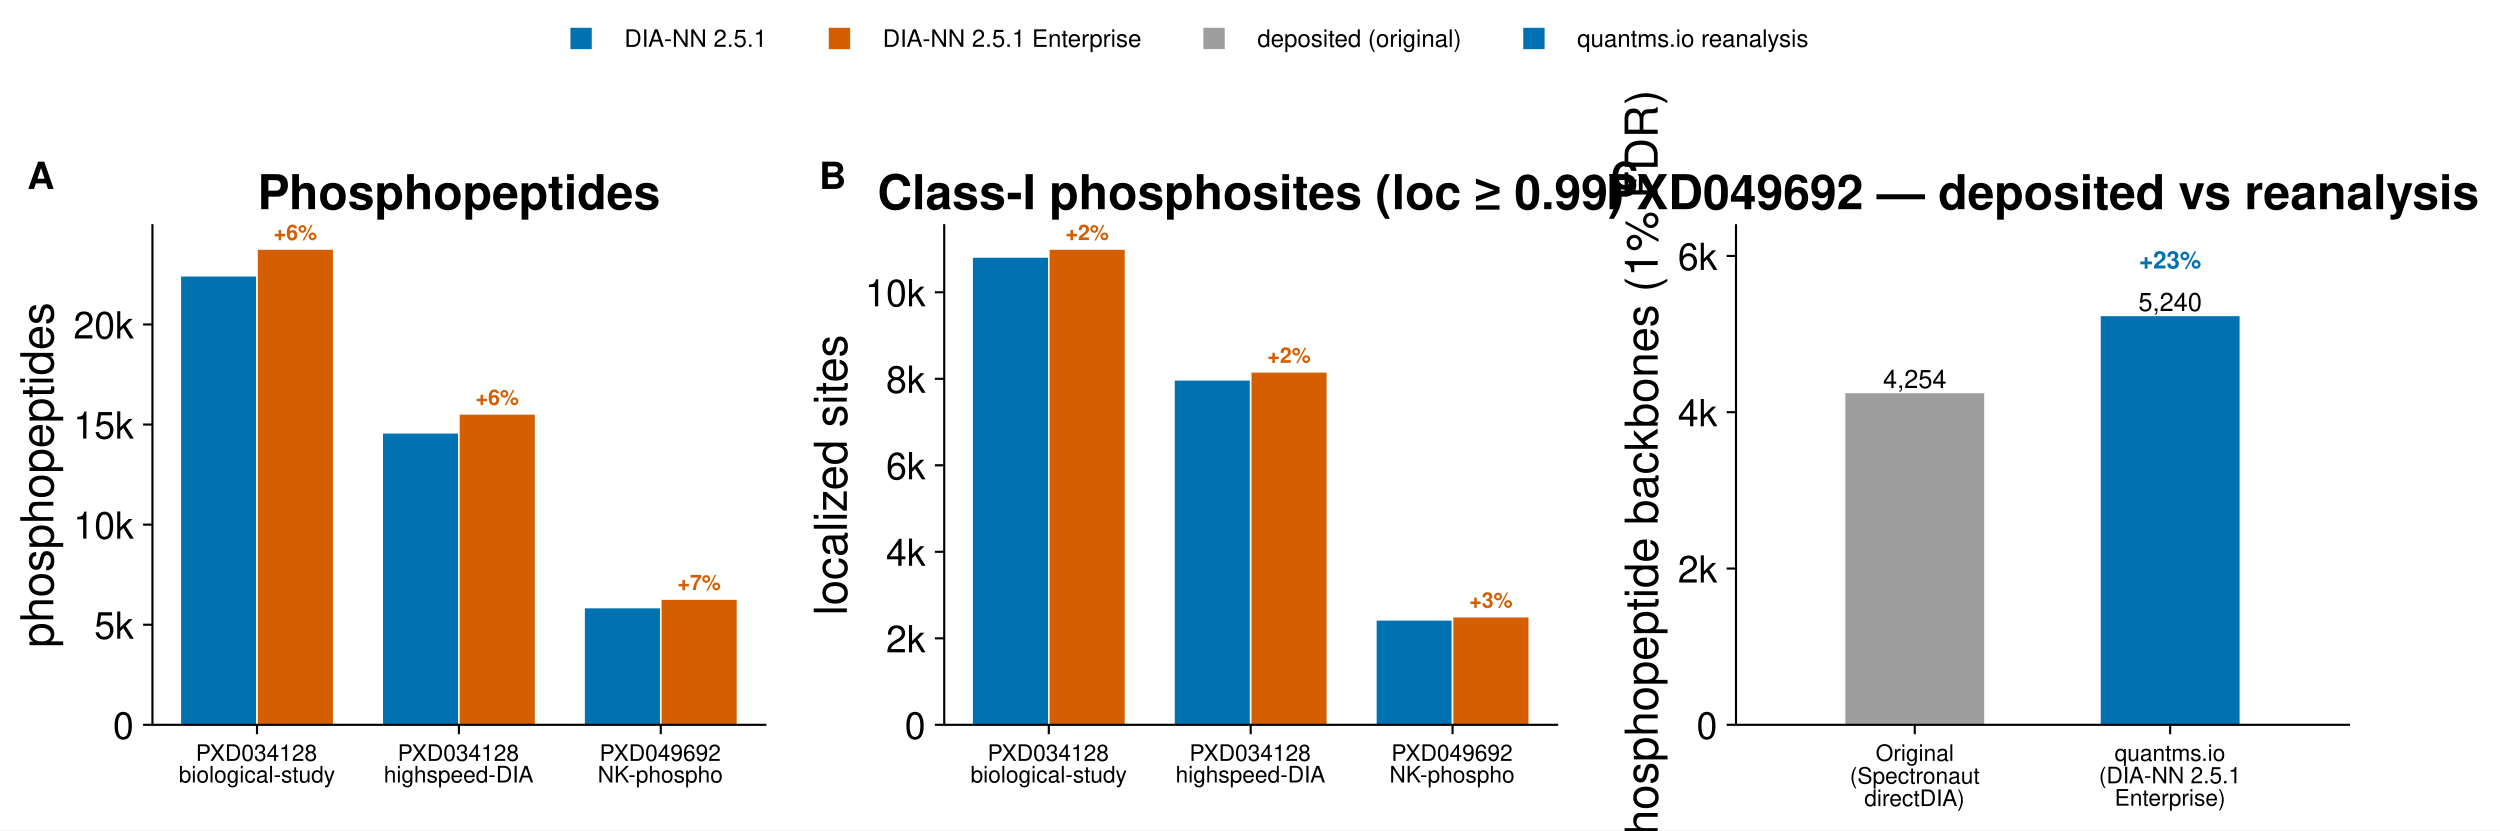
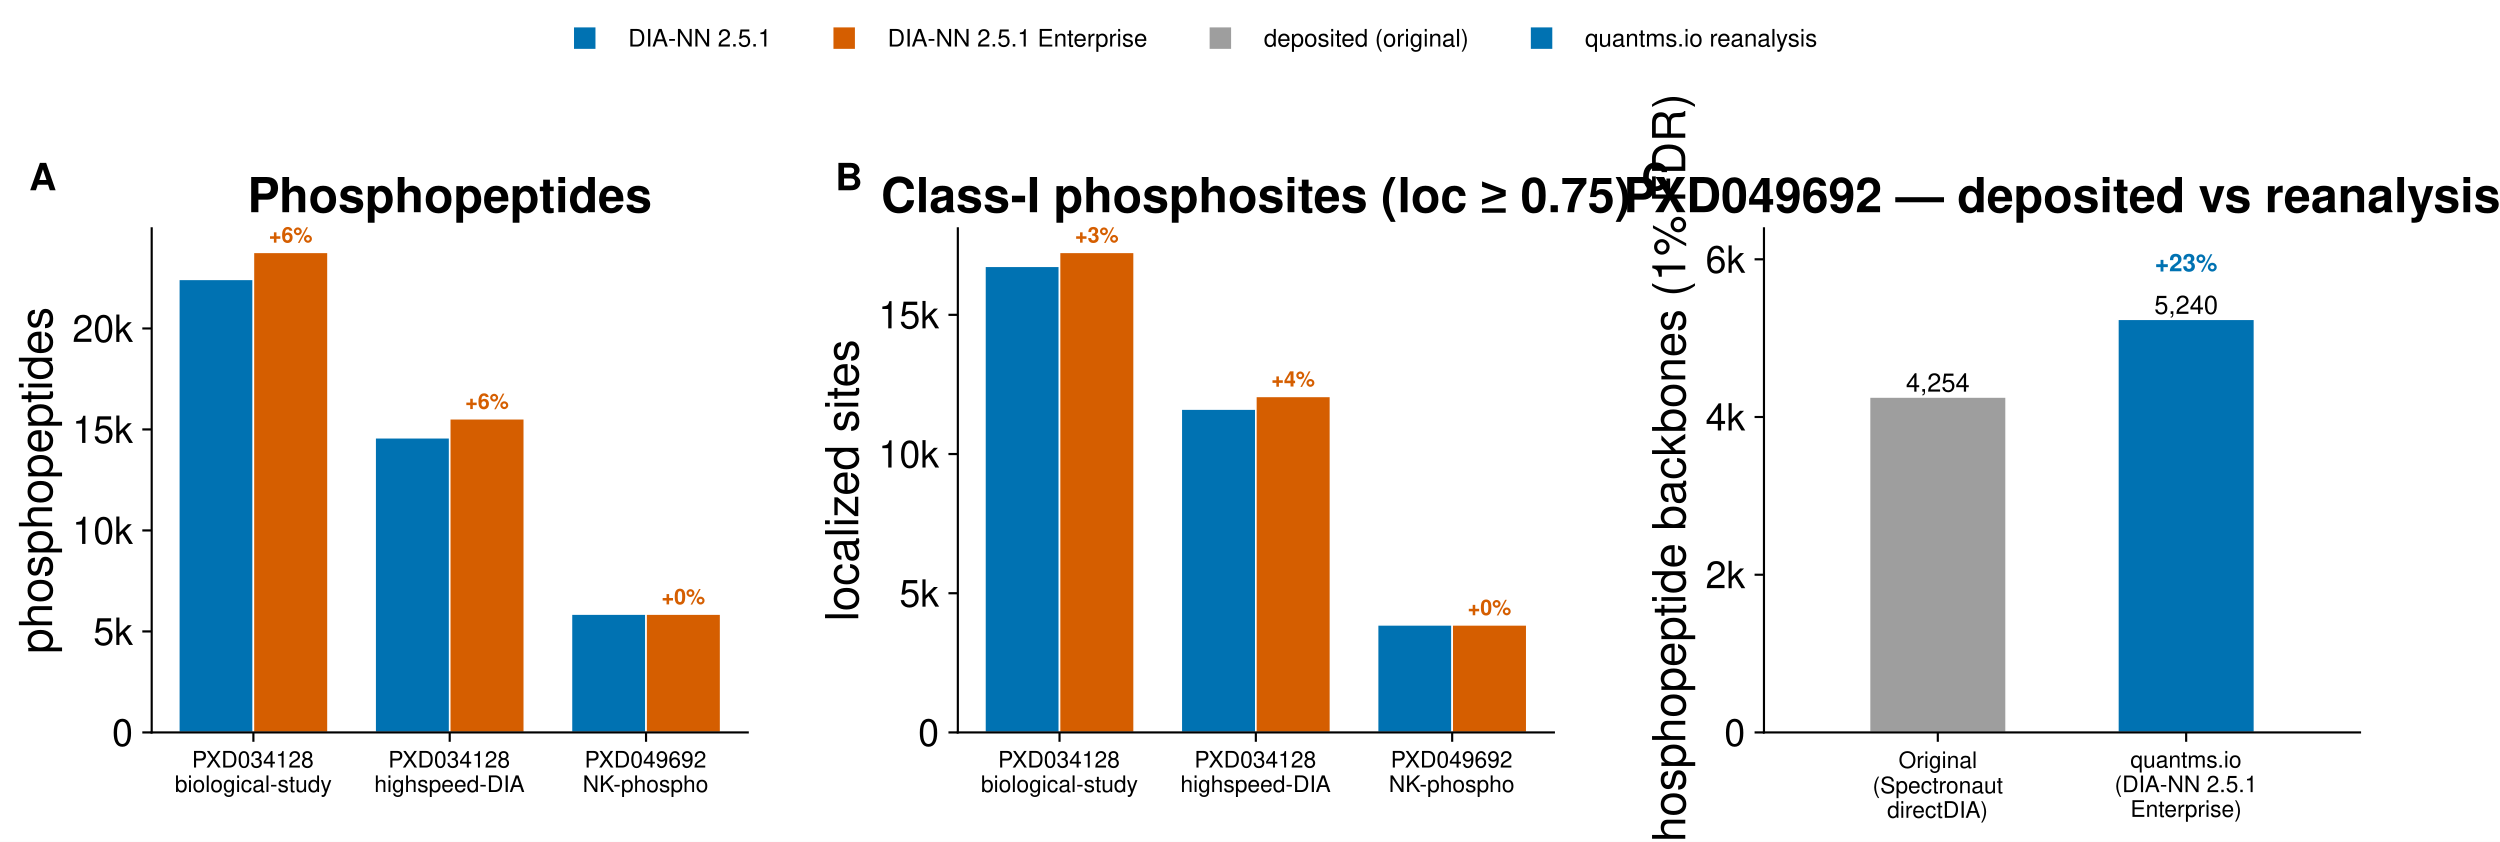
- <svg xmlns="http://www.w3.org/2000/svg" xmlns:xlink="http://www.w3.org/1999/xlink" width="935.868pt" height="310.807pt" viewBox="0 0 935.868 310.807" version="1.1">
+ <svg xmlns="http://www.w3.org/2000/svg" xmlns:xlink="http://www.w3.org/1999/xlink" width="931.945pt" height="313.828pt" viewBox="0 0 931.945 313.828" version="1.1">
  <defs>
    <style type="text/css">*{stroke-linejoin: round; stroke-linecap: butt}</style>
  </defs>
  <g id="figure_1">
    <g id="patch_1">
-       <path d="M 0 310.807  L 935.868 310.807  L 935.868 0  L 0 0  z " style="fill: #ffffff" />
+       <path d="M 0 313.828  L 931.945 313.828  L 931.945 -0  L 0 -0  z " style="fill: #ffffff" />
    </g>
    <g id="axes_1">
      <g id="patch_2">
-         <path d="M 57.064 271.335  L 286.508 271.335  L 286.508 84.314  L 57.064 84.314  z " style="fill: #ffffff" />
+         <path d="M 56.549 273.033  L 278.739 273.033  L 278.739 85.116  L 56.549 85.116  z " style="fill: #ffffff" />
      </g>
      <g id="patch_3">
-         <path d="M 67.493 271.335  L 96.212 271.335  L 96.212 103.225  L 67.493 103.225  z " clip-path="url(#pfda3d29642)" style="fill: #0072b2; stroke: #ffffff; stroke-width: 0.6; stroke-linejoin: miter" />
+         <path d="M 66.648 273.033  L 94.459 273.033  L 94.459 104.116  L 66.648 104.116  z " clip-path="url(#p6a53a2b82d)" style="fill: #0072b2; stroke: #ffffff; stroke-width: 0.6; stroke-linejoin: miter" />
      </g>
      <g id="patch_4">
-         <path d="M 143.068 271.335  L 171.786 271.335  L 171.786 161.999  L 143.068 161.999  z " clip-path="url(#pfda3d29642)" style="fill: #0072b2; stroke: #ffffff; stroke-width: 0.6; stroke-linejoin: miter" />
+         <path d="M 139.833 273.033  L 167.644 273.033  L 167.644 163.173  L 139.833 163.173  z " clip-path="url(#p6a53a2b82d)" style="fill: #0072b2; stroke: #ffffff; stroke-width: 0.6; stroke-linejoin: miter" />
      </g>
      <g id="patch_5">
-         <path d="M 218.642 271.335  L 247.361 271.335  L 247.361 227.421  L 218.642 227.421  z " clip-path="url(#pfda3d29642)" style="fill: #0072b2; stroke: #ffffff; stroke-width: 0.6; stroke-linejoin: miter" />
+         <path d="M 213.019 273.033  L 240.829 273.033  L 240.829 228.908  L 213.019 228.908  z " clip-path="url(#p6a53a2b82d)" style="fill: #0072b2; stroke: #ffffff; stroke-width: 0.6; stroke-linejoin: miter" />
      </g>
      <g id="patch_6">
-         <path d="M 96.212 271.335  L 124.93 271.335  L 124.93 93.22  L 96.212 93.22  z " clip-path="url(#pfda3d29642)" style="fill: #d55e00; stroke: #ffffff; stroke-width: 0.6; stroke-linejoin: miter" />
+         <path d="M 94.459 273.033  L 122.269 273.033  L 122.269 94.064  L 94.459 94.064  z " clip-path="url(#p6a53a2b82d)" style="fill: #d55e00; stroke: #ffffff; stroke-width: 0.6; stroke-linejoin: miter" />
      </g>
      <g id="patch_7">
-         <path d="M 171.786 271.335  L 200.504 271.335  L 200.504 154.94  L 171.786 154.94  z " clip-path="url(#pfda3d29642)" style="fill: #d55e00; stroke: #ffffff; stroke-width: 0.6; stroke-linejoin: miter" />
+         <path d="M 167.644 273.033  L 195.454 273.033  L 195.454 156.08  L 167.644 156.08  z " clip-path="url(#p6a53a2b82d)" style="fill: #d55e00; stroke: #ffffff; stroke-width: 0.6; stroke-linejoin: miter" />
      </g>
      <g id="patch_8">
-         <path d="M 247.361 271.335  L 276.079 271.335  L 276.079 224.259  L 247.361 224.259  z " clip-path="url(#pfda3d29642)" style="fill: #d55e00; stroke: #ffffff; stroke-width: 0.6; stroke-linejoin: miter" />
+         <path d="M 240.829 273.033  L 268.639 273.033  L 268.639 228.908  L 240.829 228.908  z " clip-path="url(#p6a53a2b82d)" style="fill: #d55e00; stroke: #ffffff; stroke-width: 0.6; stroke-linejoin: miter" />
      </g>
      <g id="matplotlib.axis_1">
        <g id="xtick_1">
          <g id="line2d_1">
            <defs>
-               <path id="m358194444d" d="M 0 0  L 0 3.5  " style="stroke: #000000; stroke-width: 0.8" />
+               <path id="me3dcf66e07" d="M 0 0  L 0 3.5  " style="stroke: #000000; stroke-width: 0.8" />
            </defs>
            <g>
-               <use xlink:href="#m358194444d" x="96.212" y="271.335" style="stroke: #000000; stroke-width: 0.8" />
+               <use xlink:href="#me3dcf66e07" x="94.459" y="273.033" style="stroke: #000000; stroke-width: 0.8" />
            </g>
          </g>
          <g id="text_1">
-             <text style="font-size: 8.5px; font-family: 'Helvetica', 'Arial', 'DejaVu Sans', sans-serif" transform="translate(73.29221 284.8371)">PXD034128</text>
-             <text style="font-size: 8.5px; font-family: 'Helvetica', 'Arial', 'DejaVu Sans', sans-serif" transform="translate(66.91986 292.9096)">biological-study</text>
+             <text style="font-size: 8.5px; font-family: 'Helvetica', 'Arial', 'DejaVu Sans', sans-serif" transform="translate(71.53919 286.1302)">PXD034128</text>
+             <text style="font-size: 8.5px; font-family: 'Helvetica', 'Arial', 'DejaVu Sans', sans-serif" transform="translate(65.16684 295.2427)">biological-study</text>
          </g>
        </g>
        <g id="xtick_2">
          <g id="line2d_2">
            <g>
-               <use xlink:href="#m358194444d" x="171.786" y="271.335" style="stroke: #000000; stroke-width: 0.8" />
+               <use xlink:href="#me3dcf66e07" x="167.644" y="273.033" style="stroke: #000000; stroke-width: 0.8" />
            </g>
          </g>
          <g id="text_2">
-             <text style="font-size: 8.5px; font-family: 'Helvetica', 'Arial', 'DejaVu Sans', sans-serif" transform="translate(148.8667 284.8371)">PXD034128</text>
-             <text style="font-size: 8.5px; font-family: 'Helvetica', 'Arial', 'DejaVu Sans', sans-serif" transform="translate(143.6731 292.9096)">highspeed-DIA</text>
+             <text style="font-size: 8.5px; font-family: 'Helvetica', 'Arial', 'DejaVu Sans', sans-serif" transform="translate(144.7243 286.1302)">PXD034128</text>
+             <text style="font-size: 8.5px; font-family: 'Helvetica', 'Arial', 'DejaVu Sans', sans-serif" transform="translate(139.5307 295.2427)">highspeed-DIA</text>
          </g>
        </g>
        <g id="xtick_3">
          <g id="line2d_3">
            <g>
-               <use xlink:href="#m358194444d" x="247.361" y="271.335" style="stroke: #000000; stroke-width: 0.8" />
+               <use xlink:href="#me3dcf66e07" x="240.829" y="273.033" style="stroke: #000000; stroke-width: 0.8" />
            </g>
          </g>
          <g id="text_3">
-             <text style="font-size: 8.5px; font-family: 'Helvetica', 'Arial', 'DejaVu Sans', sans-serif" transform="translate(224.4412 284.8371)">PXD049692</text>
-             <text style="font-size: 8.5px; font-family: 'Helvetica', 'Arial', 'DejaVu Sans', sans-serif" transform="translate(223.736 292.9096)">NK-phospho</text>
+             <text style="font-size: 8.5px; font-family: 'Helvetica', 'Arial', 'DejaVu Sans', sans-serif" transform="translate(217.9094 286.1302)">PXD049692</text>
+             <text style="font-size: 8.5px; font-family: 'Helvetica', 'Arial', 'DejaVu Sans', sans-serif" transform="translate(217.2042 295.2427)">NK-phospho</text>
          </g>
        </g>
      </g>
      <g id="matplotlib.axis_2">
        <g id="ytick_1">
          <g id="line2d_4">
            <defs>
-               <path id="m95d703b163" d="M 0 0  L -3.5 0  " style="stroke: #000000; stroke-width: 0.8" />
+               <path id="m3480d9170c" d="M 0 0  L -3.5 0  " style="stroke: #000000; stroke-width: 0.8" />
            </defs>
            <g>
-               <use xlink:href="#m95d703b163" x="57.064" y="271.335" style="stroke: #000000; stroke-width: 0.8" />
+               <use xlink:href="#m3480d9170c" x="56.549" y="273.033" style="stroke: #000000; stroke-width: 0.8" />
            </g>
          </g>
          <g id="text_4">
-             <text style="font-size: 14px; font-family: 'Helvetica', 'Arial', 'DejaVu Sans', sans-serif; text-anchor: end" x="50.064" y="276.585" transform="rotate(-0 50.06406 276.5855)">0</text>
+             <text style="font-size: 14px; font-family: 'Helvetica', 'Arial', 'DejaVu Sans', sans-serif; text-anchor: end" x="49.549" y="278.054" transform="rotate(-0 49.54875 278.0542)">0</text>
          </g>
        </g>
        <g id="ytick_2">
          <g id="line2d_5">
            <g>
-               <use xlink:href="#m95d703b163" x="57.064" y="233.866" style="stroke: #000000; stroke-width: 0.8" />
+               <use xlink:href="#m3480d9170c" x="56.549" y="235.384" style="stroke: #000000; stroke-width: 0.8" />
            </g>
          </g>
          <g id="text_5">
-             <text style="font-size: 14px; font-family: 'Helvetica', 'Arial', 'DejaVu Sans', sans-serif; text-anchor: end" x="50.064" y="239.116" transform="rotate(-0 50.06406 239.1159)">5k</text>
+             <text style="font-size: 14px; font-family: 'Helvetica', 'Arial', 'DejaVu Sans', sans-serif; text-anchor: end" x="49.549" y="240.405" transform="rotate(-0 49.54875 240.405)">5k</text>
          </g>
        </g>
        <g id="ytick_3">
          <g id="line2d_6">
            <g>
-               <use xlink:href="#m95d703b163" x="57.064" y="196.396" style="stroke: #000000; stroke-width: 0.8" />
+               <use xlink:href="#m3480d9170c" x="56.549" y="197.735" style="stroke: #000000; stroke-width: 0.8" />
            </g>
          </g>
          <g id="text_6">
-             <text style="font-size: 14px; font-family: 'Helvetica', 'Arial', 'DejaVu Sans', sans-serif; text-anchor: end" x="50.064" y="201.646" transform="rotate(-0 50.06406 201.6464)">10k</text>
+             <text style="font-size: 14px; font-family: 'Helvetica', 'Arial', 'DejaVu Sans', sans-serif; text-anchor: end" x="49.549" y="202.756" transform="rotate(-0 49.54875 202.7559)">10k</text>
          </g>
        </g>
        <g id="ytick_4">
          <g id="line2d_7">
            <g>
-               <use xlink:href="#m95d703b163" x="57.064" y="158.927" style="stroke: #000000; stroke-width: 0.8" />
+               <use xlink:href="#m3480d9170c" x="56.549" y="160.085" style="stroke: #000000; stroke-width: 0.8" />
            </g>
          </g>
          <g id="text_7">
-             <text style="font-size: 14px; font-family: 'Helvetica', 'Arial', 'DejaVu Sans', sans-serif; text-anchor: end" x="50.064" y="164.177" transform="rotate(-0 50.06406 164.1768)">15k</text>
+             <text style="font-size: 14px; font-family: 'Helvetica', 'Arial', 'DejaVu Sans', sans-serif; text-anchor: end" x="49.549" y="165.107" transform="rotate(-0 49.54875 165.1068)">15k</text>
          </g>
        </g>
        <g id="ytick_5">
          <g id="line2d_8">
            <g>
-               <use xlink:href="#m95d703b163" x="57.064" y="121.457" style="stroke: #000000; stroke-width: 0.8" />
+               <use xlink:href="#m3480d9170c" x="56.549" y="122.436" style="stroke: #000000; stroke-width: 0.8" />
            </g>
          </g>
          <g id="text_8">
-             <text style="font-size: 14px; font-family: 'Helvetica', 'Arial', 'DejaVu Sans', sans-serif; text-anchor: end" x="50.064" y="126.707" transform="rotate(-0 50.06406 126.7072)">20k</text>
+             <text style="font-size: 14px; font-family: 'Helvetica', 'Arial', 'DejaVu Sans', sans-serif; text-anchor: end" x="49.549" y="127.458" transform="rotate(-0 49.54875 127.4577)">20k</text>
          </g>
        </g>
        <g id="text_9">
-           <text style="font-size: 17px; font-family: 'Helvetica', 'Arial', 'DejaVu Sans', sans-serif; text-anchor: middle" x="19.95" y="177.825" transform="rotate(-90 19.95 177.8249)">phosphopeptides</text>
+           <text style="font-size: 17px; font-family: 'Helvetica', 'Arial', 'DejaVu Sans', sans-serif; text-anchor: middle" x="19.435" y="179.074" transform="rotate(-90 19.43469 179.0741)">phosphopeptides</text>
        </g>
      </g>
      <g id="patch_9">
-         <path d="M 57.064 271.335  L 57.064 84.314  " style="fill: none; stroke: #000000; stroke-width: 0.8; stroke-linejoin: miter; stroke-linecap: square" />
+         <path d="M 56.549 273.033  L 56.549 85.116  " style="fill: none; stroke: #000000; stroke-width: 0.8; stroke-linejoin: miter; stroke-linecap: square" />
      </g>
      <g id="patch_10">
-         <path d="M 57.064 271.335  L 286.508 271.335  " style="fill: none; stroke: #000000; stroke-width: 0.8; stroke-linejoin: miter; stroke-linecap: square" />
+         <path d="M 56.549 273.033  L 278.739 273.033  " style="fill: none; stroke: #000000; stroke-width: 0.8; stroke-linejoin: miter; stroke-linecap: square" />
      </g>
      <g id="text_10">
-         <text style="font-weight: 700; font-size: 8px; font-family: 'Helvetica', 'Arial', 'DejaVu Sans', sans-serif; text-anchor: middle; fill: #d55e00" x="110.571" y="89.861" transform="rotate(-0 110.5708 89.86082)">+6%</text>
+         <text style="font-weight: 700; font-size: 8px; font-family: 'Helvetica', 'Arial', 'DejaVu Sans', sans-serif; text-anchor: middle; fill: #d55e00" x="108.364" y="90.396" transform="rotate(-0 108.3638 90.39646)">+6%</text>
      </g>
      <g id="text_11">
-         <text style="font-weight: 700; font-size: 8px; font-family: 'Helvetica', 'Arial', 'DejaVu Sans', sans-serif; text-anchor: middle; fill: #d55e00" x="186.145" y="151.581" transform="rotate(-0 186.1453 151.5807)">+6%</text>
+         <text style="font-weight: 700; font-size: 8px; font-family: 'Helvetica', 'Arial', 'DejaVu Sans', sans-serif; text-anchor: middle; fill: #d55e00" x="181.549" y="152.412" transform="rotate(-0 181.5489 152.4121)">+6%</text>
      </g>
      <g id="text_12">
-         <text style="font-weight: 700; font-size: 8px; font-family: 'Helvetica', 'Arial', 'DejaVu Sans', sans-serif; text-anchor: middle; fill: #d55e00" x="261.72" y="220.899" transform="rotate(-0 261.7198 220.8993)">+7%</text>
+         <text style="font-weight: 700; font-size: 8px; font-family: 'Helvetica', 'Arial', 'DejaVu Sans', sans-serif; text-anchor: middle; fill: #d55e00" x="254.734" y="225.24" transform="rotate(-0 254.734 225.2405)">+0%</text>
      </g>
      <g id="text_13">
-         <text style="font-weight: 700; font-size: 14px; font-family: 'Helvetica', 'Arial', 'DejaVu Sans', sans-serif; text-anchor: end" x="20.353" y="70.714" transform="rotate(-0 20.35299 70.71426)">A</text>
+         <text style="font-weight: 700; font-size: 14px; font-family: 'Helvetica', 'Arial', 'DejaVu Sans', sans-serif; text-anchor: end" x="20.998" y="70.922" transform="rotate(-0 20.99835 70.92236)">A</text>
      </g>
      <g id="text_14">
-         <text style="font-weight: 700; font-size: 18px; font-family: 'Helvetica', 'Arial', 'DejaVu Sans', sans-serif; text-anchor: middle" x="171.786" y="78.314" transform="rotate(-0 171.7862 78.31443)">Phosphopeptides</text>
+         <text style="font-weight: 700; font-size: 18px; font-family: 'Helvetica', 'Arial', 'DejaVu Sans', sans-serif; text-anchor: middle" x="167.644" y="79.116" transform="rotate(-0 167.6438 79.11552)">Phosphopeptides</text>
      </g>
    </g>
    <g id="axes_2">
      <g id="patch_11">
-         <path d="M 353.467 271.335  L 582.911 271.335  L 582.911 84.314  L 353.467 84.314  z " style="fill: #ffffff" />
+         <path d="M 357.059 273.033  L 579.249 273.033  L 579.249 85.116  L 357.059 85.116  z " style="fill: #ffffff" />
      </g>
      <g id="patch_12">
-         <path d="M 363.896 271.335  L 392.615 271.335  L 392.615 96.183  L 363.896 96.183  z " clip-path="url(#pdb169c6e6b)" style="fill: #0072b2; stroke: #ffffff; stroke-width: 0.6; stroke-linejoin: miter" />
+         <path d="M 367.158 273.033  L 394.969 273.033  L 394.969 99.253  L 367.158 99.253  z " clip-path="url(#p83becc3574)" style="fill: #0072b2; stroke: #ffffff; stroke-width: 0.6; stroke-linejoin: miter" />
      </g>
      <g id="patch_13">
-         <path d="M 439.471 271.335  L 468.189 271.335  L 468.189 142.17  L 439.471 142.17  z " clip-path="url(#pdb169c6e6b)" style="fill: #0072b2; stroke: #ffffff; stroke-width: 0.6; stroke-linejoin: miter" />
+         <path d="M 440.343 273.033  L 468.154 273.033  L 468.154 152.492  L 440.343 152.492  z " clip-path="url(#p83becc3574)" style="fill: #0072b2; stroke: #ffffff; stroke-width: 0.6; stroke-linejoin: miter" />
      </g>
      <g id="patch_14">
-         <path d="M 515.045 271.335  L 543.764 271.335  L 543.764 232.021  L 515.045 232.021  z " clip-path="url(#pdb169c6e6b)" style="fill: #0072b2; stroke: #ffffff; stroke-width: 0.6; stroke-linejoin: miter" />
+         <path d="M 513.529 273.033  L 541.339 273.033  L 541.339 232.942  L 513.529 232.942  z " clip-path="url(#p83becc3574)" style="fill: #0072b2; stroke: #ffffff; stroke-width: 0.6; stroke-linejoin: miter" />
      </g>
      <g id="patch_15">
-         <path d="M 392.615 271.335  L 421.333 271.335  L 421.333 93.22  L 392.615 93.22  z " clip-path="url(#pdb169c6e6b)" style="fill: #d55e00; stroke: #ffffff; stroke-width: 0.6; stroke-linejoin: miter" />
+         <path d="M 394.969 273.033  L 422.779 273.033  L 422.779 94.064  L 394.969 94.064  z " clip-path="url(#p83becc3574)" style="fill: #d55e00; stroke: #ffffff; stroke-width: 0.6; stroke-linejoin: miter" />
      </g>
      <g id="patch_16">
-         <path d="M 468.189 271.335  L 496.907 271.335  L 496.907 139.174  L 468.189 139.174  z " clip-path="url(#pdb169c6e6b)" style="fill: #d55e00; stroke: #ffffff; stroke-width: 0.6; stroke-linejoin: miter" />
+         <path d="M 468.154 273.033  L 495.964 273.033  L 495.964 147.76  L 468.154 147.76  z " clip-path="url(#p83becc3574)" style="fill: #d55e00; stroke: #ffffff; stroke-width: 0.6; stroke-linejoin: miter" />
      </g>
      <g id="patch_17">
-         <path d="M 543.764 271.335  L 572.482 271.335  L 572.482 230.839  L 543.764 230.839  z " clip-path="url(#pdb169c6e6b)" style="fill: #d55e00; stroke: #ffffff; stroke-width: 0.6; stroke-linejoin: miter" />
+         <path d="M 541.339 273.033  L 569.149 273.033  L 569.149 232.942  L 541.339 232.942  z " clip-path="url(#p83becc3574)" style="fill: #d55e00; stroke: #ffffff; stroke-width: 0.6; stroke-linejoin: miter" />
      </g>
      <g id="matplotlib.axis_3">
        <g id="xtick_4">
          <g id="line2d_9">
            <g>
-               <use xlink:href="#m358194444d" x="392.615" y="271.335" style="stroke: #000000; stroke-width: 0.8" />
+               <use xlink:href="#me3dcf66e07" x="394.969" y="273.033" style="stroke: #000000; stroke-width: 0.8" />
            </g>
          </g>
          <g id="text_15">
-             <text style="font-size: 8.5px; font-family: 'Helvetica', 'Arial', 'DejaVu Sans', sans-serif" transform="translate(369.6951 284.8371)">PXD034128</text>
-             <text style="font-size: 8.5px; font-family: 'Helvetica', 'Arial', 'DejaVu Sans', sans-serif" transform="translate(363.3228 292.9096)">biological-study</text>
+             <text style="font-size: 8.5px; font-family: 'Helvetica', 'Arial', 'DejaVu Sans', sans-serif" transform="translate(372.0492 286.1302)">PXD034128</text>
+             <text style="font-size: 8.5px; font-family: 'Helvetica', 'Arial', 'DejaVu Sans', sans-serif" transform="translate(365.6768 295.2427)">biological-study</text>
          </g>
        </g>
        <g id="xtick_5">
          <g id="line2d_10">
            <g>
-               <use xlink:href="#m358194444d" x="468.189" y="271.335" style="stroke: #000000; stroke-width: 0.8" />
+               <use xlink:href="#me3dcf66e07" x="468.154" y="273.033" style="stroke: #000000; stroke-width: 0.8" />
            </g>
          </g>
          <g id="text_16">
-             <text style="font-size: 8.5px; font-family: 'Helvetica', 'Arial', 'DejaVu Sans', sans-serif" transform="translate(445.2696 284.8371)">PXD034128</text>
-             <text style="font-size: 8.5px; font-family: 'Helvetica', 'Arial', 'DejaVu Sans', sans-serif" transform="translate(440.076 292.9096)">highspeed-DIA</text>
+             <text style="font-size: 8.5px; font-family: 'Helvetica', 'Arial', 'DejaVu Sans', sans-serif" transform="translate(445.2343 286.1302)">PXD034128</text>
+             <text style="font-size: 8.5px; font-family: 'Helvetica', 'Arial', 'DejaVu Sans', sans-serif" transform="translate(440.0407 295.2427)">highspeed-DIA</text>
          </g>
        </g>
        <g id="xtick_6">
          <g id="line2d_11">
            <g>
-               <use xlink:href="#m358194444d" x="543.764" y="271.335" style="stroke: #000000; stroke-width: 0.8" />
+               <use xlink:href="#me3dcf66e07" x="541.339" y="273.033" style="stroke: #000000; stroke-width: 0.8" />
            </g>
          </g>
          <g id="text_17">
-             <text style="font-size: 8.5px; font-family: 'Helvetica', 'Arial', 'DejaVu Sans', sans-serif" transform="translate(520.8441 284.8371)">PXD049692</text>
-             <text style="font-size: 8.5px; font-family: 'Helvetica', 'Arial', 'DejaVu Sans', sans-serif" transform="translate(520.1389 292.9096)">NK-phospho</text>
+             <text style="font-size: 8.5px; font-family: 'Helvetica', 'Arial', 'DejaVu Sans', sans-serif" transform="translate(518.4194 286.1302)">PXD049692</text>
+             <text style="font-size: 8.5px; font-family: 'Helvetica', 'Arial', 'DejaVu Sans', sans-serif" transform="translate(517.7142 295.2427)">NK-phospho</text>
          </g>
        </g>
      </g>
      <g id="matplotlib.axis_4">
        <g id="ytick_6">
          <g id="line2d_12">
            <g>
-               <use xlink:href="#m95d703b163" x="353.467" y="271.335" style="stroke: #000000; stroke-width: 0.8" />
+               <use xlink:href="#m3480d9170c" x="357.059" y="273.033" style="stroke: #000000; stroke-width: 0.8" />
            </g>
          </g>
          <g id="text_18">
-             <text style="font-size: 14px; font-family: 'Helvetica', 'Arial', 'DejaVu Sans', sans-serif; text-anchor: end" x="346.467" y="276.585" transform="rotate(-0 346.467 276.5855)">0</text>
+             <text style="font-size: 14px; font-family: 'Helvetica', 'Arial', 'DejaVu Sans', sans-serif; text-anchor: end" x="350.059" y="278.054" transform="rotate(-0 350.0587 278.0542)">0</text>
          </g>
        </g>
        <g id="ytick_7">
          <g id="line2d_13">
            <g>
-               <use xlink:href="#m95d703b163" x="353.467" y="238.951" style="stroke: #000000; stroke-width: 0.8" />
+               <use xlink:href="#m3480d9170c" x="357.059" y="221.143" style="stroke: #000000; stroke-width: 0.8" />
            </g>
          </g>
          <g id="text_19">
-             <text style="font-size: 14px; font-family: 'Helvetica', 'Arial', 'DejaVu Sans', sans-serif; text-anchor: end" x="346.467" y="244.201" transform="rotate(-0 346.467 244.2009)">2k</text>
+             <text style="font-size: 14px; font-family: 'Helvetica', 'Arial', 'DejaVu Sans', sans-serif; text-anchor: end" x="350.059" y="226.164" transform="rotate(-0 350.0587 226.1641)">5k</text>
          </g>
        </g>
        <g id="ytick_8">
          <g id="line2d_14">
            <g>
-               <use xlink:href="#m95d703b163" x="353.467" y="206.566" style="stroke: #000000; stroke-width: 0.8" />
+               <use xlink:href="#m3480d9170c" x="357.059" y="169.253" style="stroke: #000000; stroke-width: 0.8" />
            </g>
          </g>
          <g id="text_20">
-             <text style="font-size: 14px; font-family: 'Helvetica', 'Arial', 'DejaVu Sans', sans-serif; text-anchor: end" x="346.467" y="211.816" transform="rotate(-0 346.467 211.8163)">4k</text>
+             <text style="font-size: 14px; font-family: 'Helvetica', 'Arial', 'DejaVu Sans', sans-serif; text-anchor: end" x="350.059" y="174.274" transform="rotate(-0 350.0587 174.2741)">10k</text>
          </g>
        </g>
        <g id="ytick_9">
          <g id="line2d_15">
            <g>
-               <use xlink:href="#m95d703b163" x="353.467" y="174.182" style="stroke: #000000; stroke-width: 0.8" />
+               <use xlink:href="#m3480d9170c" x="357.059" y="117.363" style="stroke: #000000; stroke-width: 0.8" />
            </g>
          </g>
          <g id="text_21">
-             <text style="font-size: 14px; font-family: 'Helvetica', 'Arial', 'DejaVu Sans', sans-serif; text-anchor: end" x="346.467" y="179.432" transform="rotate(-0 346.467 179.4317)">6k</text>
-           </g>
-         </g>
-         <g id="ytick_10">
-           <g id="line2d_16">
-             <g>
-               <use xlink:href="#m95d703b163" x="353.467" y="141.797" style="stroke: #000000; stroke-width: 0.8" />
-             </g>
-           </g>
-           <g id="text_22">
-             <text style="font-size: 14px; font-family: 'Helvetica', 'Arial', 'DejaVu Sans', sans-serif; text-anchor: end" x="346.467" y="147.047" transform="rotate(-0 346.467 147.0471)">8k</text>
-           </g>
-         </g>
-         <g id="ytick_11">
-           <g id="line2d_17">
-             <g>
-               <use xlink:href="#m95d703b163" x="353.467" y="109.412" style="stroke: #000000; stroke-width: 0.8" />
-             </g>
-           </g>
-           <g id="text_23">
-             <text style="font-size: 14px; font-family: 'Helvetica', 'Arial', 'DejaVu Sans', sans-serif; text-anchor: end" x="346.467" y="114.662" transform="rotate(-0 346.467 114.6625)">10k</text>
-           </g>
-         </g>
-         <g id="text_24">
-           <text style="font-size: 17px; font-family: 'Helvetica', 'Arial', 'DejaVu Sans', sans-serif; text-anchor: middle" x="317.008" y="177.825" transform="rotate(-90 317.0077 177.8249)">localized sites</text>
+             <text style="font-size: 14px; font-family: 'Helvetica', 'Arial', 'DejaVu Sans', sans-serif; text-anchor: end" x="350.059" y="122.384" transform="rotate(-0 350.0587 122.384)">15k</text>
+           </g>
+         </g>
+         <g id="text_22">
+           <text style="font-size: 17px; font-family: 'Helvetica', 'Arial', 'DejaVu Sans', sans-serif; text-anchor: middle" x="319.945" y="179.074" transform="rotate(-90 319.9447 179.0741)">localized sites</text>
        </g>
      </g>
      <g id="patch_18">
-         <path d="M 353.467 271.335  L 353.467 84.314  " style="fill: none; stroke: #000000; stroke-width: 0.8; stroke-linejoin: miter; stroke-linecap: square" />
+         <path d="M 357.059 273.033  L 357.059 85.116  " style="fill: none; stroke: #000000; stroke-width: 0.8; stroke-linejoin: miter; stroke-linecap: square" />
      </g>
      <g id="patch_19">
-         <path d="M 353.467 271.335  L 582.911 271.335  " style="fill: none; stroke: #000000; stroke-width: 0.8; stroke-linejoin: miter; stroke-linecap: square" />
+         <path d="M 357.059 273.033  L 579.249 273.033  " style="fill: none; stroke: #000000; stroke-width: 0.8; stroke-linejoin: miter; stroke-linecap: square" />
+       </g>
+       <g id="text_23">
+         <text style="font-weight: 700; font-size: 8px; font-family: 'Helvetica', 'Arial', 'DejaVu Sans', sans-serif; text-anchor: middle; fill: #d55e00" x="408.874" y="90.396" transform="rotate(-0 408.8738 90.39646)">+3%</text>
+       </g>
+       <g id="text_24">
+         <text style="font-weight: 700; font-size: 8px; font-family: 'Helvetica', 'Arial', 'DejaVu Sans', sans-serif; text-anchor: middle; fill: #d55e00" x="482.059" y="144.092" transform="rotate(-0 482.0589 144.0923)">+4%</text>
      </g>
      <g id="text_25">
-         <text style="font-weight: 700; font-size: 8px; font-family: 'Helvetica', 'Arial', 'DejaVu Sans', sans-serif; text-anchor: middle; fill: #d55e00" x="406.974" y="89.861" transform="rotate(-0 406.9737 89.86082)">+2%</text>
+         <text style="font-weight: 700; font-size: 8px; font-family: 'Helvetica', 'Arial', 'DejaVu Sans', sans-serif; text-anchor: middle; fill: #d55e00" x="555.244" y="229.275" transform="rotate(-0 555.244 229.275)">+0%</text>
      </g>
      <g id="text_26">
-         <text style="font-weight: 700; font-size: 8px; font-family: 'Helvetica', 'Arial', 'DejaVu Sans', sans-serif; text-anchor: middle; fill: #d55e00" x="482.548" y="135.815" transform="rotate(-0 482.5482 135.8146)">+2%</text>
+         <text style="font-weight: 700; font-size: 14px; font-family: 'Helvetica', 'Arial', 'DejaVu Sans', sans-serif; text-anchor: end" x="321.508" y="70.922" transform="rotate(-0 321.5084 70.92236)">B</text>
      </g>
      <g id="text_27">
-         <text style="font-weight: 700; font-size: 8px; font-family: 'Helvetica', 'Arial', 'DejaVu Sans', sans-serif; text-anchor: middle; fill: #d55e00" x="558.123" y="227.479" transform="rotate(-0 558.1227 227.4792)">+3%</text>
-       </g>
-       <g id="text_28">
-         <text style="font-weight: 700; font-size: 14px; font-family: 'Helvetica', 'Arial', 'DejaVu Sans', sans-serif; text-anchor: end" x="316.756" y="70.714" transform="rotate(-0 316.7559 70.71426)">B</text>
-       </g>
-       <g id="text_29">
-         <text style="font-weight: 700; font-size: 18px; font-family: 'Helvetica', 'Arial', 'DejaVu Sans', sans-serif; text-anchor: middle" x="468.189" y="78.314" transform="rotate(-0 468.1891 78.31443)">Class-I phosphosites (loc ≥ 0.99)</text>
+         <text style="font-weight: 700; font-size: 18px; font-family: 'Helvetica', 'Arial', 'DejaVu Sans', sans-serif; text-anchor: middle" x="468.154" y="79.116" transform="rotate(-0 468.1538 79.11552)">Class-I phosphosites (loc ≥ 0.75)</text>
      </g>
    </g>
    <g id="axes_3">
      <g id="patch_20">
-         <path d="M 649.87 271.335  L 879.314 271.335  L 879.314 84.314  L 649.87 84.314  z " style="fill: #ffffff" />
+         <path d="M 657.569 273.033  L 879.759 273.033  L 879.759 85.116  L 657.569 85.116  z " style="fill: #ffffff" />
      </g>
      <g id="patch_21">
-         <path d="M 690.501 271.335  L 743.082 271.335  L 743.082 146.885  L 690.501 146.885  z " clip-path="url(#p0db77edc1b)" style="fill: #9e9e9e; stroke: #ffffff; stroke-width: 0.6; stroke-linejoin: miter" />
+         <path d="M 696.915 273.033  L 747.833 273.033  L 747.833 147.986  L 696.915 147.986  z " clip-path="url(#p946f869c2b)" style="fill: #9e9e9e; stroke: #ffffff; stroke-width: 0.6; stroke-linejoin: miter" />
      </g>
      <g id="patch_22">
-         <path d="M 786.102 271.335  L 838.683 271.335  L 838.683 118.04  L 786.102 118.04  z " clip-path="url(#p0db77edc1b)" style="fill: #0072b2; stroke: #ffffff; stroke-width: 0.6; stroke-linejoin: miter" />
+         <path d="M 789.494 273.033  L 840.413 273.033  L 840.413 119.002  L 789.494 119.002  z " clip-path="url(#p946f869c2b)" style="fill: #0072b2; stroke: #ffffff; stroke-width: 0.6; stroke-linejoin: miter" />
      </g>
      <g id="matplotlib.axis_5">
        <g id="xtick_7">
+           <g id="line2d_16">
+             <g>
+               <use xlink:href="#me3dcf66e07" x="722.374" y="273.033" style="stroke: #000000; stroke-width: 0.8" />
+             </g>
+           </g>
+           <g id="text_28">
+             <text style="font-size: 8.5px; font-family: 'Helvetica', 'Arial', 'DejaVu Sans', sans-serif" transform="translate(707.7303 286.2962)">Original</text>
+             <text style="font-size: 8.5px; font-family: 'Helvetica', 'Arial', 'DejaVu Sans', sans-serif" transform="translate(698.0423 295.6929)">(Spectronaut</text>
+             <text style="font-size: 8.5px; font-family: 'Helvetica', 'Arial', 'DejaVu Sans', sans-serif" transform="translate(703.4823 304.8565)">directDIA)</text>
+           </g>
+         </g>
+         <g id="xtick_8">
+           <g id="line2d_17">
+             <g>
+               <use xlink:href="#me3dcf66e07" x="814.953" y="273.033" style="stroke: #000000; stroke-width: 0.8" />
+             </g>
+           </g>
+           <g id="text_29">
+             <text style="font-size: 8.5px; font-family: 'Helvetica', 'Arial', 'DejaVu Sans', sans-serif" transform="translate(794.1655 286.1302)">quantms.io</text>
+             <text style="font-size: 8.5px; font-family: 'Helvetica', 'Arial', 'DejaVu Sans', sans-serif" transform="translate(788.2673 295.2937)">(DIA-NN 2.5.1</text>
+             <text style="font-size: 8.5px; font-family: 'Helvetica', 'Arial', 'DejaVu Sans', sans-serif" transform="translate(794.1695 304.5019)">Enterprise)</text>
+           </g>
+         </g>
+       </g>
+       <g id="matplotlib.axis_6">
+         <g id="ytick_10">
          <g id="line2d_18">
            <g>
-               <use xlink:href="#m358194444d" x="716.791" y="271.335" style="stroke: #000000; stroke-width: 0.8" />
+               <use xlink:href="#m3480d9170c" x="657.569" y="273.033" style="stroke: #000000; stroke-width: 0.8" />
            </g>
          </g>
          <g id="text_30">
-             <text style="font-size: 8.5px; font-family: 'Helvetica', 'Arial', 'DejaVu Sans', sans-serif" transform="translate(702.1472 284.8371)">Original</text>
-             <text style="font-size: 8.5px; font-family: 'Helvetica', 'Arial', 'DejaVu Sans', sans-serif" transform="translate(692.4592 293.3459)">(Spectronaut</text>
-             <text style="font-size: 8.5px; font-family: 'Helvetica', 'Arial', 'DejaVu Sans', sans-serif" transform="translate(697.8992 301.7457)">directDIA)</text>
-           </g>
-         </g>
-         <g id="xtick_8">
+             <text style="font-size: 14px; font-family: 'Helvetica', 'Arial', 'DejaVu Sans', sans-serif; text-anchor: end" x="650.569" y="278.054" transform="rotate(-0 650.5688 278.0542)">0</text>
+           </g>
+         </g>
+         <g id="ytick_11">
          <g id="line2d_19">
            <g>
-               <use xlink:href="#m358194444d" x="812.393" y="271.335" style="stroke: #000000; stroke-width: 0.8" />
+               <use xlink:href="#m3480d9170c" x="657.569" y="214.242" style="stroke: #000000; stroke-width: 0.8" />
            </g>
          </g>
          <g id="text_31">
-             <text style="font-size: 8.5px; font-family: 'Helvetica', 'Arial', 'DejaVu Sans', sans-serif" transform="translate(791.605 284.8371)">quantms.io</text>
-             <text style="font-size: 8.5px; font-family: 'Helvetica', 'Arial', 'DejaVu Sans', sans-serif" transform="translate(785.7068 293.2369)">(DIA-NN 2.5.1</text>
-             <text style="font-size: 8.5px; font-family: 'Helvetica', 'Arial', 'DejaVu Sans', sans-serif" transform="translate(791.609 301.5997)">Enterprise)</text>
-           </g>
-         </g>
-       </g>
-       <g id="matplotlib.axis_6">
+             <text style="font-size: 14px; font-family: 'Helvetica', 'Arial', 'DejaVu Sans', sans-serif; text-anchor: end" x="650.569" y="219.264" transform="rotate(-0 650.5688 219.2639)">2k</text>
+           </g>
+         </g>
        <g id="ytick_12">
          <g id="line2d_20">
            <g>
-               <use xlink:href="#m95d703b163" x="649.87" y="271.335" style="stroke: #000000; stroke-width: 0.8" />
+               <use xlink:href="#m3480d9170c" x="657.569" y="155.452" style="stroke: #000000; stroke-width: 0.8" />
            </g>
          </g>
          <g id="text_32">
-             <text style="font-size: 14px; font-family: 'Helvetica', 'Arial', 'DejaVu Sans', sans-serif; text-anchor: end" x="642.87" y="276.585" transform="rotate(-0 642.8698 276.5855)">0</text>
+             <text style="font-size: 14px; font-family: 'Helvetica', 'Arial', 'DejaVu Sans', sans-serif; text-anchor: end" x="650.569" y="160.474" transform="rotate(-0 650.5688 160.4736)">4k</text>
          </g>
        </g>
        <g id="ytick_13">
          <g id="line2d_21">
            <g>
-               <use xlink:href="#m95d703b163" x="649.87" y="212.826" style="stroke: #000000; stroke-width: 0.8" />
+               <use xlink:href="#m3480d9170c" x="657.569" y="96.662" style="stroke: #000000; stroke-width: 0.8" />
            </g>
          </g>
          <g id="text_33">
-             <text style="font-size: 14px; font-family: 'Helvetica', 'Arial', 'DejaVu Sans', sans-serif; text-anchor: end" x="642.87" y="218.076" transform="rotate(-0 642.8698 218.0756)">2k</text>
-           </g>
-         </g>
-         <g id="ytick_14">
-           <g id="line2d_22">
-             <g>
-               <use xlink:href="#m95d703b163" x="649.87" y="154.316" style="stroke: #000000; stroke-width: 0.8" />
-             </g>
-           </g>
-           <g id="text_34">
-             <text style="font-size: 14px; font-family: 'Helvetica', 'Arial', 'DejaVu Sans', sans-serif; text-anchor: end" x="642.87" y="159.566" transform="rotate(-0 642.8698 159.5657)">4k</text>
-           </g>
-         </g>
-         <g id="ytick_15">
-           <g id="line2d_23">
-             <g>
-               <use xlink:href="#m95d703b163" x="649.87" y="95.806" style="stroke: #000000; stroke-width: 0.8" />
-             </g>
-           </g>
-           <g id="text_35">
-             <text style="font-size: 14px; font-family: 'Helvetica', 'Arial', 'DejaVu Sans', sans-serif; text-anchor: end" x="642.87" y="101.056" transform="rotate(-0 642.8698 101.0558)">6k</text>
-           </g>
-         </g>
-         <g id="text_36">
-           <text style="font-size: 17px; font-family: 'Helvetica', 'Arial', 'DejaVu Sans', sans-serif; text-anchor: middle" x="620.541" y="177.825" transform="rotate(-90 620.5411 177.8249)">phosphopeptide backbones (1% FDR)</text>
+             <text style="font-size: 14px; font-family: 'Helvetica', 'Arial', 'DejaVu Sans', sans-serif; text-anchor: end" x="650.569" y="101.683" transform="rotate(-0 650.5688 101.6833)">6k</text>
+           </g>
+         </g>
+         <g id="text_34">
+           <text style="font-size: 17px; font-family: 'Helvetica', 'Arial', 'DejaVu Sans', sans-serif; text-anchor: middle" x="628.24" y="179.074" transform="rotate(-90 628.24 179.0741)">phosphopeptide backbones (1% FDR)</text>
        </g>
      </g>
      <g id="patch_23">
-         <path d="M 649.87 271.335  L 649.87 84.314  " style="fill: none; stroke: #000000; stroke-width: 0.8; stroke-linejoin: miter; stroke-linecap: square" />
+         <path d="M 657.569 273.033  L 657.569 85.116  " style="fill: none; stroke: #000000; stroke-width: 0.8; stroke-linejoin: miter; stroke-linecap: square" />
      </g>
      <g id="patch_24">
-         <path d="M 649.87 271.335  L 879.314 271.335  " style="fill: none; stroke: #000000; stroke-width: 0.8; stroke-linejoin: miter; stroke-linecap: square" />
+         <path d="M 657.569 273.033  L 879.759 273.033  " style="fill: none; stroke: #000000; stroke-width: 0.8; stroke-linejoin: miter; stroke-linecap: square" />
+       </g>
+       <g id="text_35">
+         <text style="font-size: 9.5px; font-family: 'Helvetica', 'Arial', 'DejaVu Sans', sans-serif; text-anchor: middle" x="722.374" y="146.006" transform="rotate(-0 722.3742 146.0057)">4,254</text>
+       </g>
+       <g id="text_36">
+         <text style="font-size: 9.5px; font-family: 'Helvetica', 'Arial', 'DejaVu Sans', sans-serif; text-anchor: middle" x="814.953" y="117.022" transform="rotate(-0 814.9533 117.0221)">5,240</text>
      </g>
      <g id="text_37">
-         <text style="font-size: 9.5px; font-family: 'Helvetica', 'Arial', 'DejaVu Sans', sans-serif; text-anchor: middle" x="716.791" y="145.271" transform="rotate(-0 716.7911 145.2707)">4,254</text>
+         <text style="font-weight: 700; font-size: 9px; font-family: 'Helvetica', 'Arial', 'DejaVu Sans', sans-serif; text-anchor: middle; fill: #0072b2" x="814.953" y="101.126" transform="rotate(-0 814.9533 101.1263)">+23%</text>
      </g>
      <g id="text_38">
-         <text style="font-size: 9.5px; font-family: 'Helvetica', 'Arial', 'DejaVu Sans', sans-serif; text-anchor: middle" x="812.393" y="116.425" transform="rotate(-0 812.3928 116.4253)">5,240</text>
+         <text style="font-weight: 700; font-size: 14px; font-family: 'Helvetica', 'Arial', 'DejaVu Sans', sans-serif; text-anchor: end" x="622.018" y="70.922" transform="rotate(-0 622.0184 70.92236)">C</text>
      </g>
      <g id="text_39">
-         <text style="font-weight: 700; font-size: 9px; font-family: 'Helvetica', 'Arial', 'DejaVu Sans', sans-serif; text-anchor: middle; fill: #0072b2" x="812.393" y="100.51" transform="rotate(-0 812.3928 100.5102)">+23%</text>
-       </g>
-       <g id="text_40">
-         <text style="font-weight: 700; font-size: 14px; font-family: 'Helvetica', 'Arial', 'DejaVu Sans', sans-serif; text-anchor: end" x="613.159" y="70.714" transform="rotate(-0 613.1588 70.71426)">C</text>
-       </g>
-       <g id="text_41">
-         <text style="font-weight: 700; font-size: 18px; font-family: 'Helvetica', 'Arial', 'DejaVu Sans', sans-serif; text-anchor: middle" x="764.592" y="78.314" transform="rotate(-0 764.592 78.31443)">PXD049692 — deposited vs reanalysis</text>
+         <text style="font-weight: 700; font-size: 18px; font-family: 'Helvetica', 'Arial', 'DejaVu Sans', sans-serif; text-anchor: middle" x="768.664" y="79.116" transform="rotate(-0 768.6638 79.11552)">PXD049692 — deposited vs reanalysis</text>
      </g>
    </g>
    <g id="legend_1">
+       <g id="line2d_22">
+         <defs>
+           <path id="md35ddefb1b" d="M -4.5 4.5  L 4.5 4.5  L 4.5 -4.5  L -4.5 -4.5  z " style="stroke: #ffffff; stroke-linejoin: miter" />
+         </defs>
+         <g>
+           <use xlink:href="#md35ddefb1b" x="217.978" y="14.212" style="fill: #0072b2; stroke: #ffffff; stroke-linejoin: miter" />
+         </g>
+       </g>
+       <g id="text_40">
+         <text style="font-size: 9px; font-family: 'Helvetica', 'Arial', 'DejaVu Sans', sans-serif; text-anchor: start" x="234.178" y="17.362" transform="rotate(-0 234.1782 17.36156)">DIA-NN 2.5.1</text>
+       </g>
+       <g id="line2d_23">
+         <defs>
+           <path id="mad045303de" d="M -4.5 4.5  L 4.5 4.5  L 4.5 -4.5  L -4.5 -4.5  z " style="stroke: #ffffff; stroke-linejoin: miter" />
+         </defs>
+         <g>
+           <use xlink:href="#mad045303de" x="314.693" y="14.212" style="fill: #d55e00; stroke: #ffffff; stroke-linejoin: miter" />
+         </g>
+       </g>
+       <g id="text_41">
+         <text style="font-size: 9px; font-family: 'Helvetica', 'Arial', 'DejaVu Sans', sans-serif; text-anchor: start" x="330.893" y="17.362" transform="rotate(-0 330.893 17.36156)">DIA-NN 2.5.1 Enterprise</text>
+       </g>
      <g id="line2d_24">
        <defs>
-           <path id="m4ea737c6b4" d="M -4.5 4.5  L 4.5 4.5  L 4.5 -4.5  L -4.5 -4.5  z " style="stroke: #ffffff; stroke-linejoin: miter" />
+           <path id="m79a2450fa9" d="M -4.5 4.5  L 4.5 4.5  L 4.5 -4.5  L -4.5 -4.5  z " style="stroke: #ffffff; stroke-linejoin: miter" />
        </defs>
        <g>
-           <use xlink:href="#m4ea737c6b4" x="217.534" y="14.4" style="fill: #0072b2; stroke: #ffffff; stroke-linejoin: miter" />
+           <use xlink:href="#m79a2450fa9" x="454.924" y="14.212" style="fill: #9e9e9e; stroke: #ffffff; stroke-linejoin: miter" />
        </g>
      </g>
      <g id="text_42">
-         <text style="font-size: 9px; font-family: 'Helvetica', 'Arial', 'DejaVu Sans', sans-serif; text-anchor: start" x="233.734" y="17.55" transform="rotate(-0 233.7335 17.55)">DIA-NN 2.5.1</text>
+         <text style="font-size: 9px; font-family: 'Helvetica', 'Arial', 'DejaVu Sans', sans-serif; text-anchor: start" x="471.124" y="17.362" transform="rotate(-0 471.1243 17.36156)">deposited (original)</text>
      </g>
      <g id="line2d_25">
-         <defs>
-           <path id="ma0ea76580d" d="M -4.5 4.5  L 4.5 4.5  L 4.5 -4.5  L -4.5 -4.5  z " style="stroke: #ffffff; stroke-linejoin: miter" />
-         </defs>
        <g>
-           <use xlink:href="#ma0ea76580d" x="314.248" y="14.4" style="fill: #d55e00; stroke: #ffffff; stroke-linejoin: miter" />
+           <use xlink:href="#md35ddefb1b" x="574.662" y="14.212" style="fill: #0072b2; stroke: #ffffff; stroke-linejoin: miter" />
        </g>
      </g>
      <g id="text_43">
-         <text style="font-size: 9px; font-family: 'Helvetica', 'Arial', 'DejaVu Sans', sans-serif; text-anchor: start" x="330.448" y="17.55" transform="rotate(-0 330.4484 17.55)">DIA-NN 2.5.1 Enterprise</text>
-       </g>
-       <g id="line2d_26">
-         <defs>
-           <path id="mbf1cdf0f12" d="M -4.5 4.5  L 4.5 4.5  L 4.5 -4.5  L -4.5 -4.5  z " style="stroke: #ffffff; stroke-linejoin: miter" />
-         </defs>
-         <g>
-           <use xlink:href="#mbf1cdf0f12" x="454.48" y="14.4" style="fill: #9e9e9e; stroke: #ffffff; stroke-linejoin: miter" />
-         </g>
-       </g>
-       <g id="text_44">
-         <text style="font-size: 9px; font-family: 'Helvetica', 'Arial', 'DejaVu Sans', sans-serif; text-anchor: start" x="470.68" y="17.55" transform="rotate(-0 470.6796 17.55)">deposited (original)</text>
-       </g>
-       <g id="line2d_27">
-         <g>
-           <use xlink:href="#m4ea737c6b4" x="574.218" y="14.4" style="fill: #0072b2; stroke: #ffffff; stroke-linejoin: miter" />
-         </g>
-       </g>
-       <g id="text_45">
-         <text style="font-size: 9px; font-family: 'Helvetica', 'Arial', 'DejaVu Sans', sans-serif; text-anchor: start" x="590.418" y="17.55" transform="rotate(-0 590.4176 17.55)">quantms.io reanalysis</text>
+         <text style="font-size: 9px; font-family: 'Helvetica', 'Arial', 'DejaVu Sans', sans-serif; text-anchor: start" x="590.862" y="17.362" transform="rotate(-0 590.8623 17.36156)">quantms.io reanalysis</text>
      </g>
    </g>
  </g>
  <defs>
-     <clipPath id="pfda3d29642">
-       <rect x="57.064" y="84.314" width="229.444" height="187.021" />
+     <clipPath id="p6a53a2b82d">
+       <rect x="56.549" y="85.116" width="222.19" height="187.917" />
    </clipPath>
-     <clipPath id="pdb169c6e6b">
-       <rect x="353.467" y="84.314" width="229.444" height="187.021" />
+     <clipPath id="p83becc3574">
+       <rect x="357.059" y="85.116" width="222.19" height="187.917" />
    </clipPath>
-     <clipPath id="p0db77edc1b">
-       <rect x="649.87" y="84.314" width="229.444" height="187.021" />
+     <clipPath id="p946f869c2b">
+       <rect x="657.569" y="85.116" width="222.19" height="187.917" />
    </clipPath>
  </defs>
</svg>
